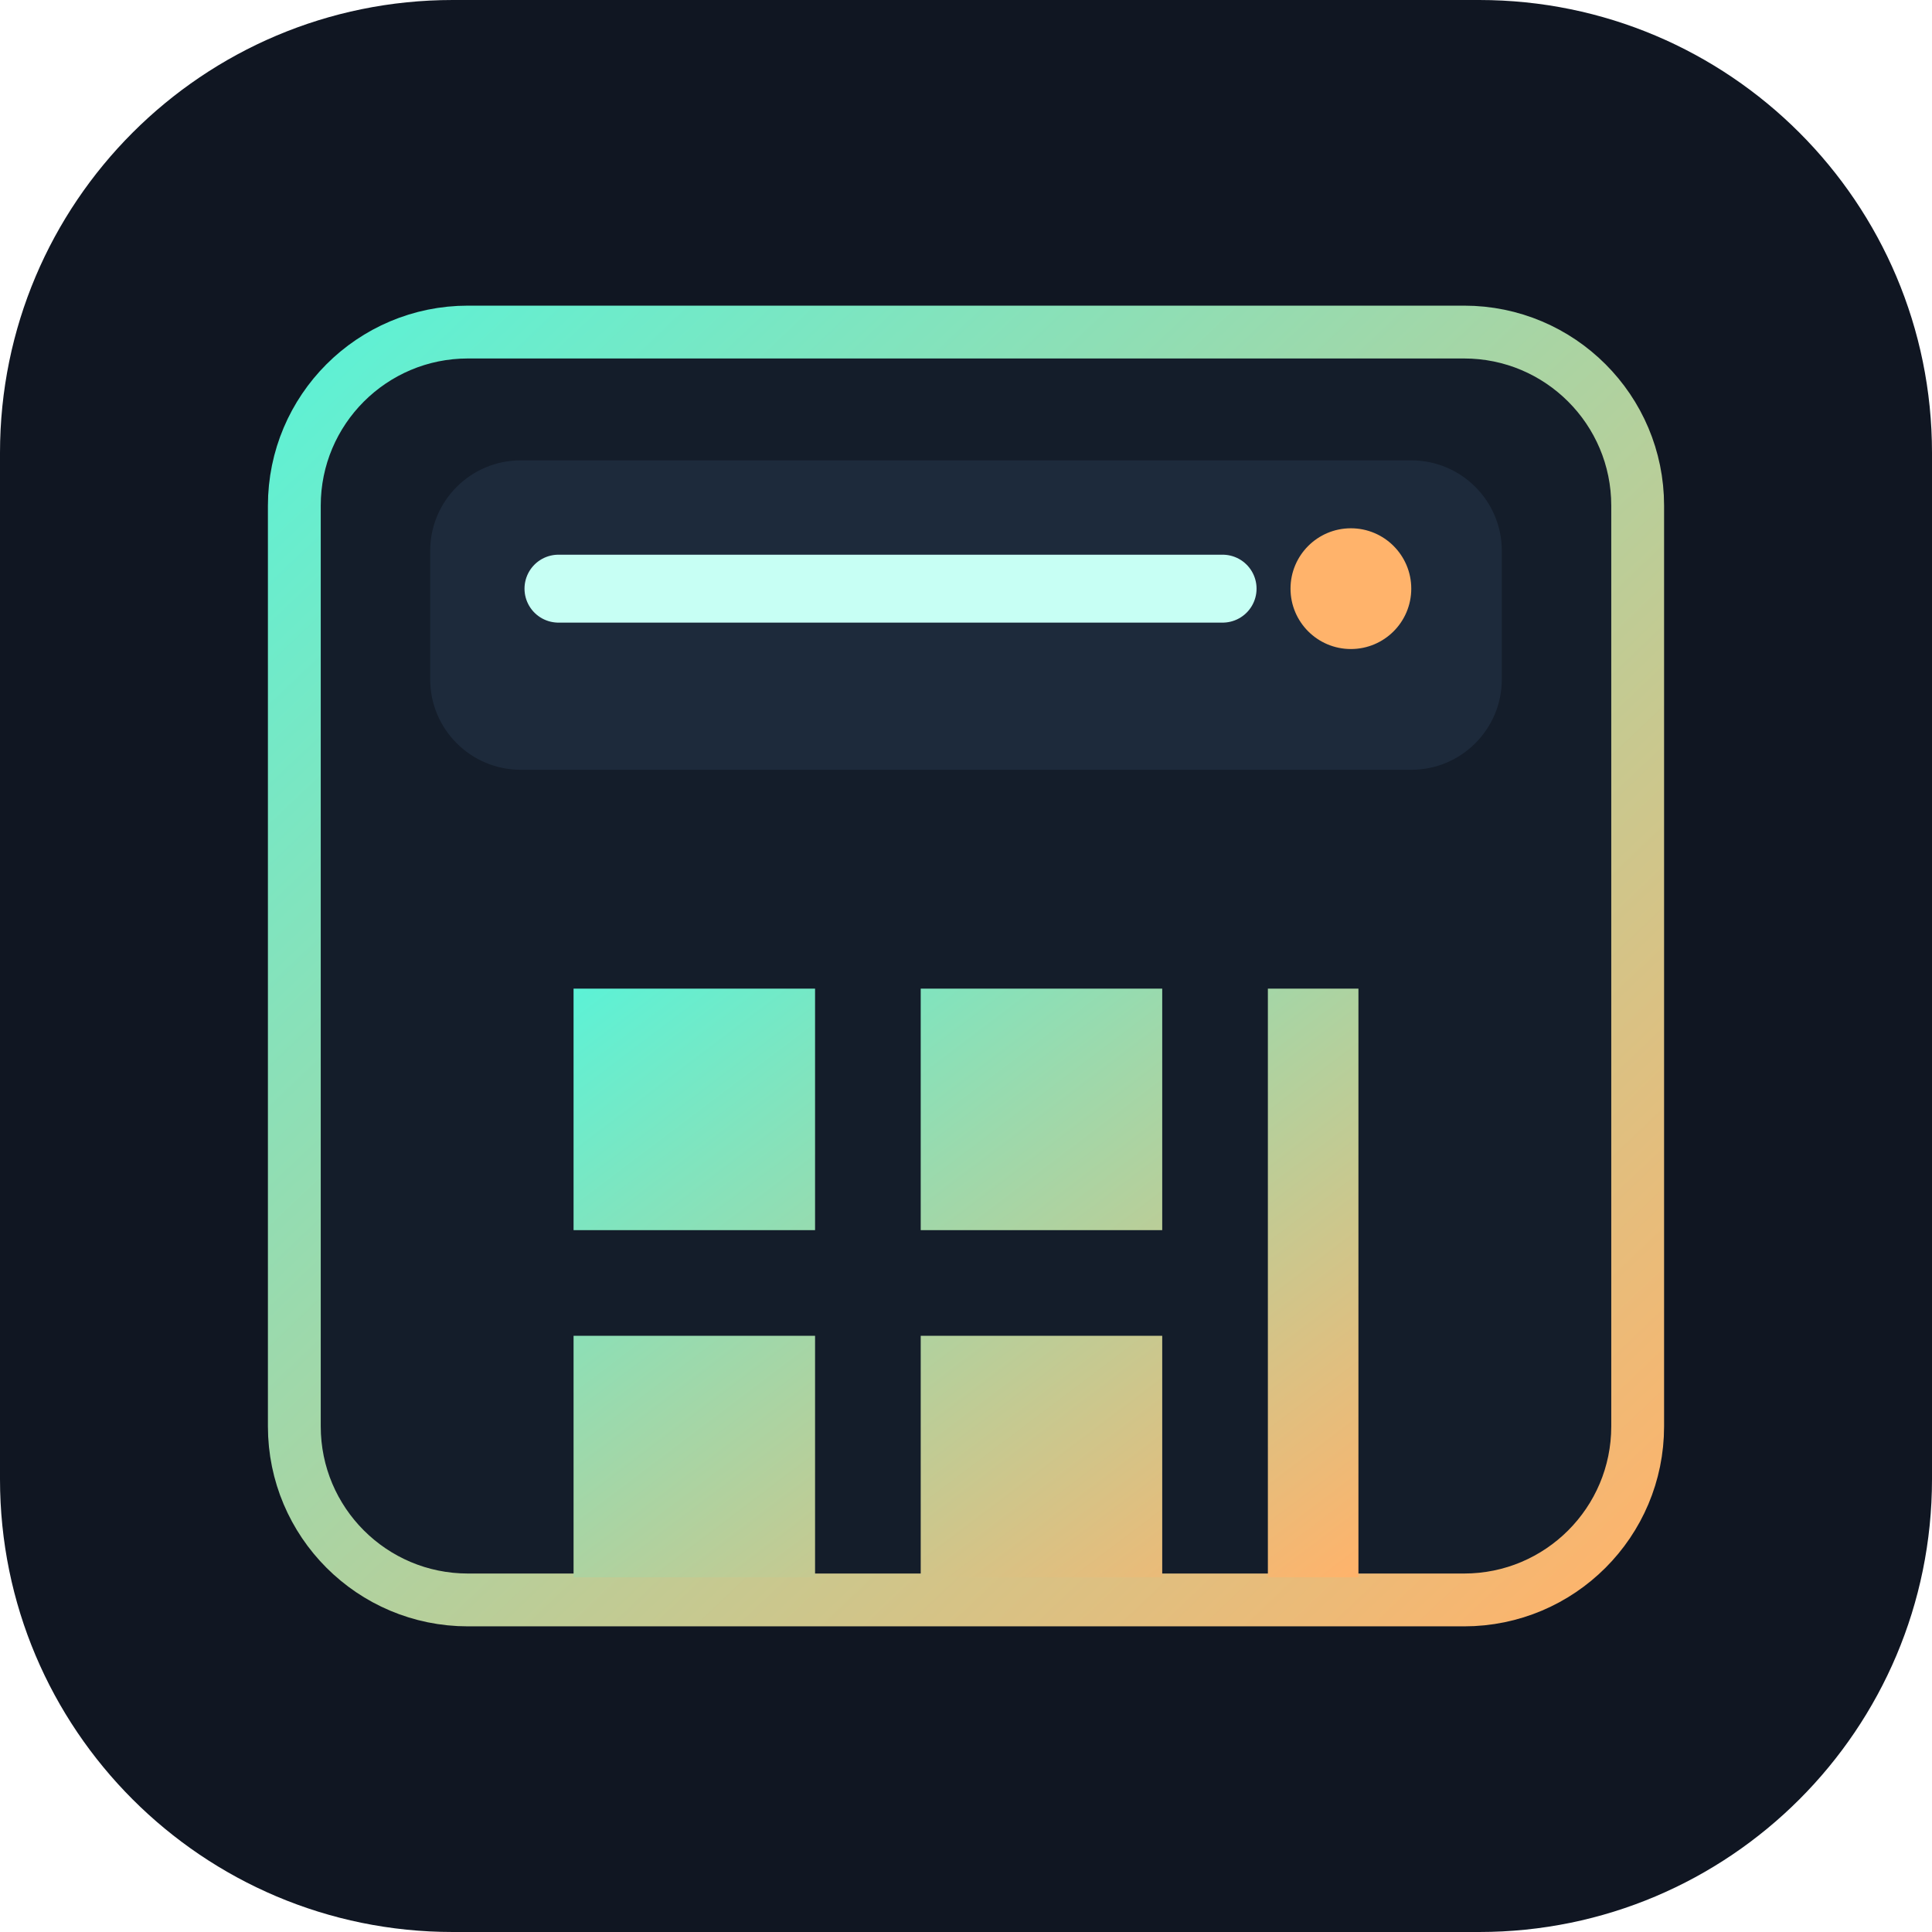
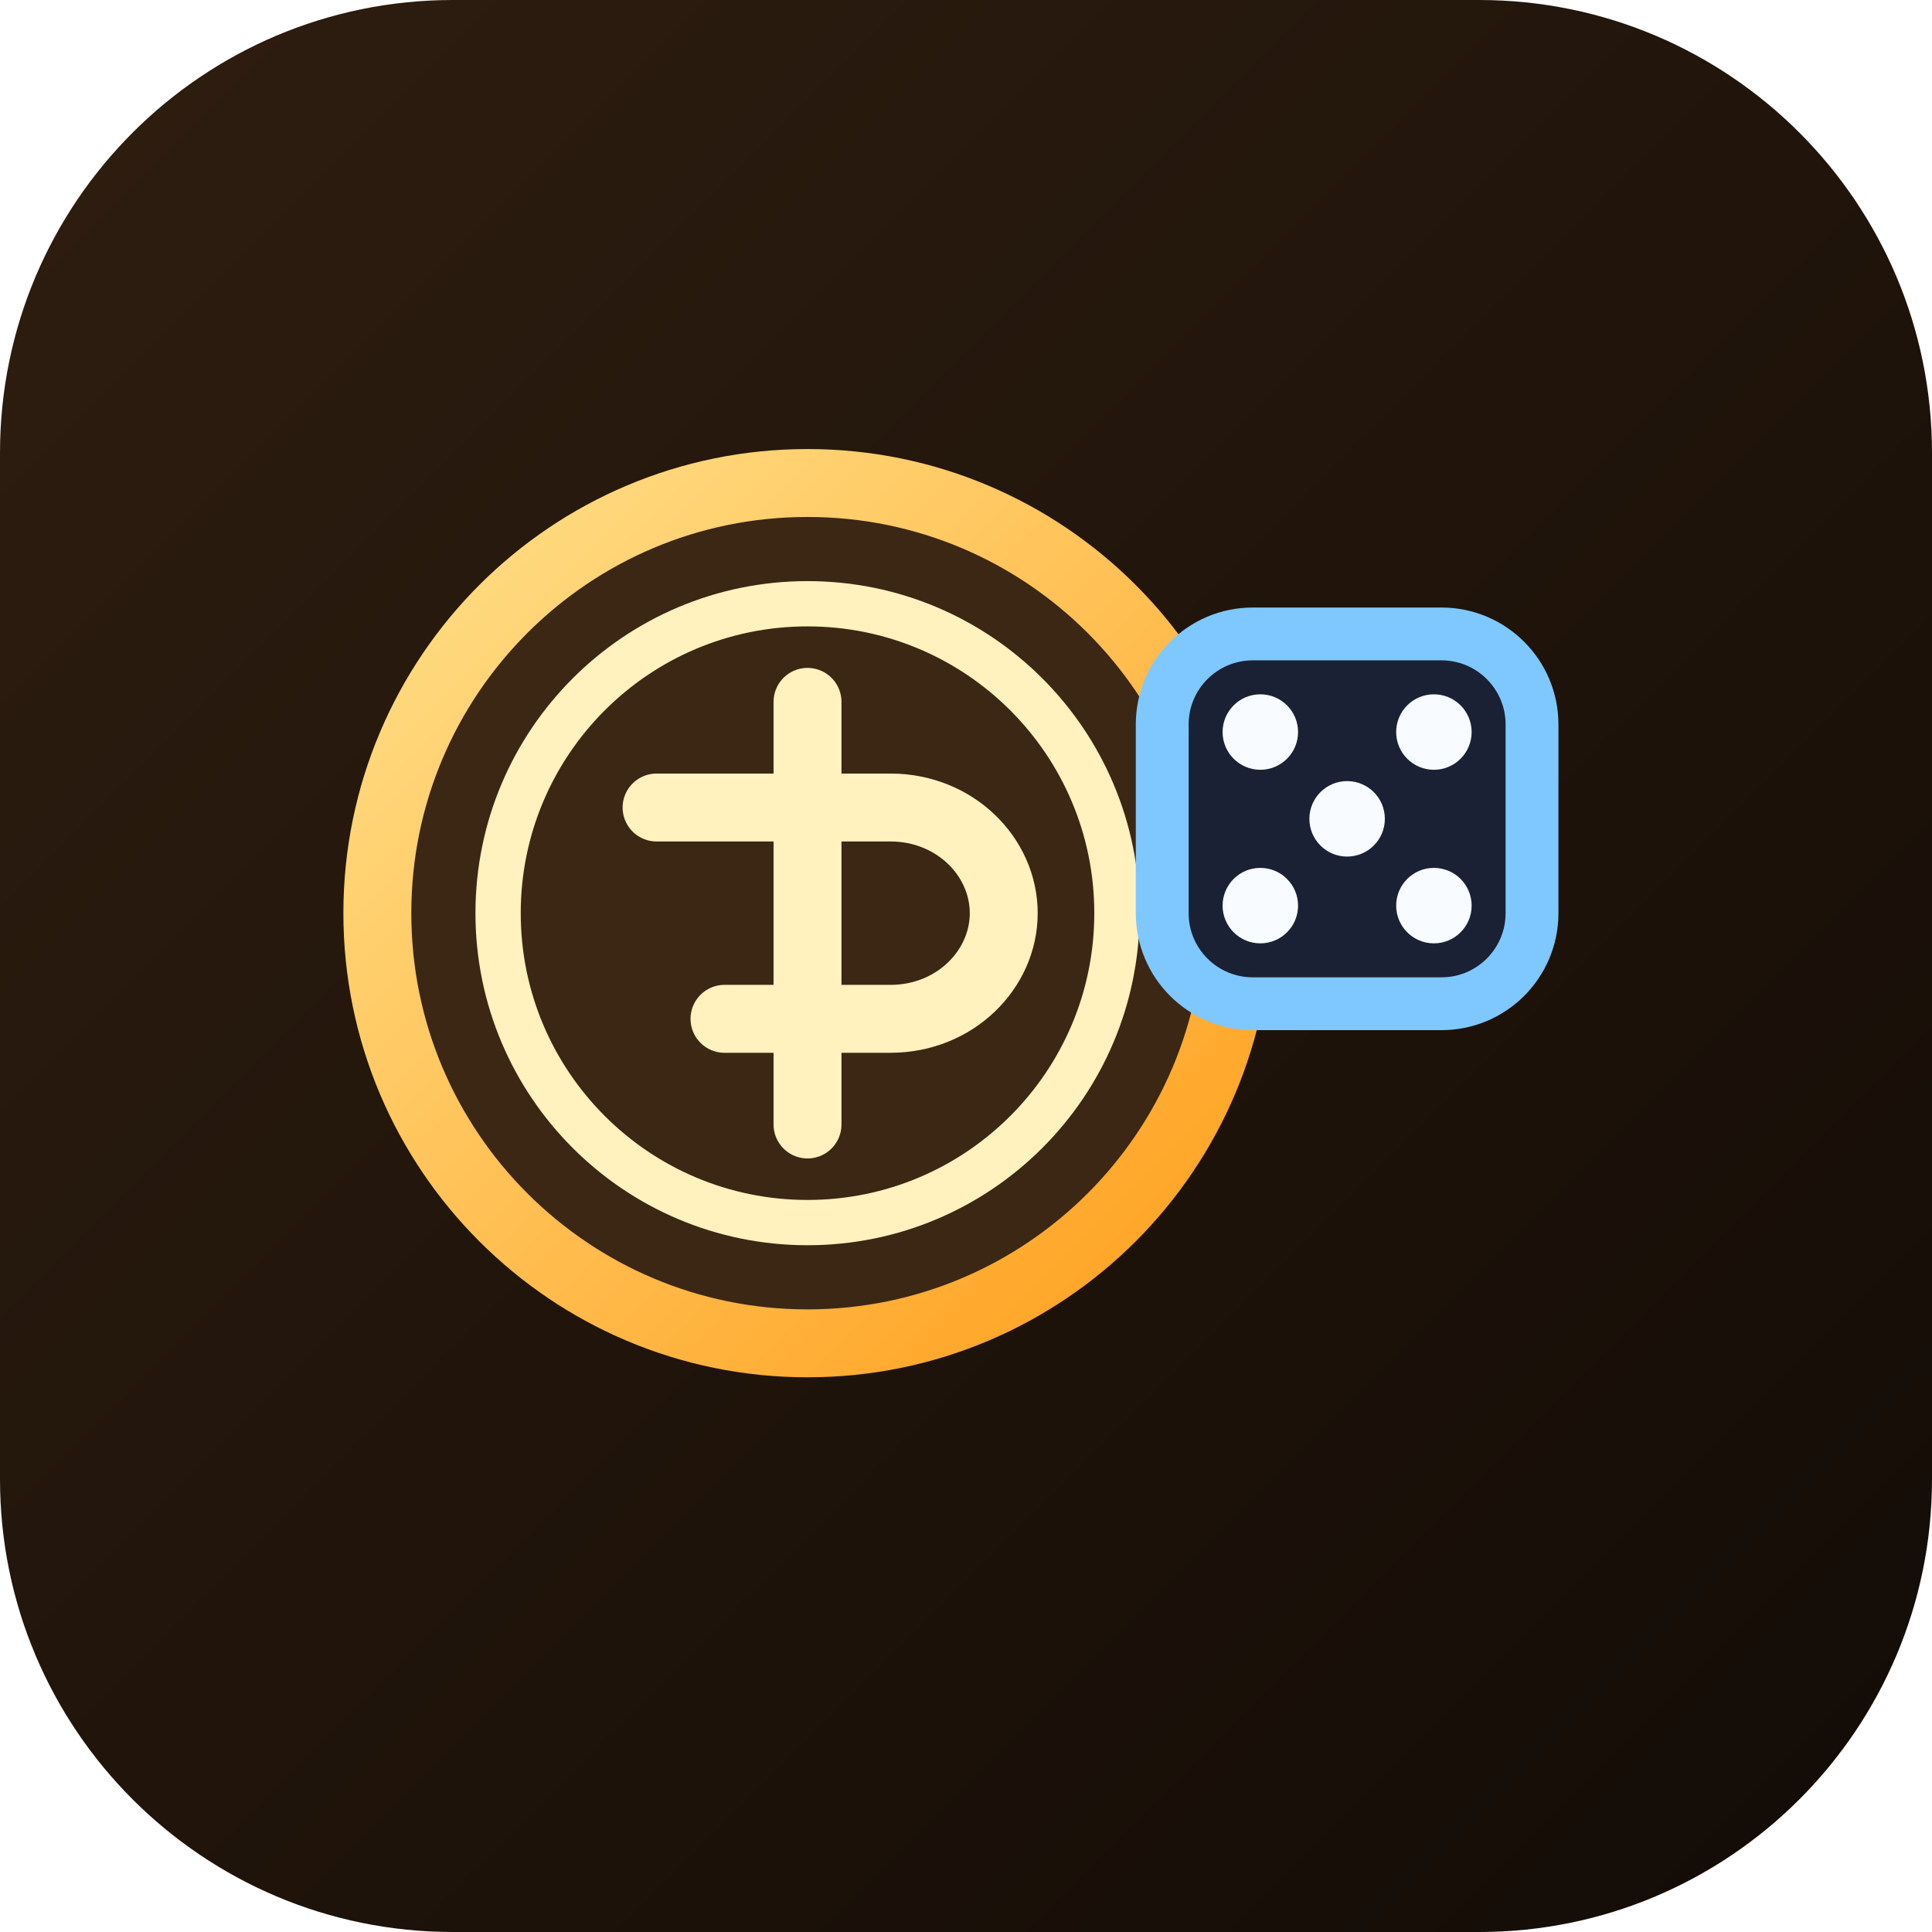
<svg xmlns="http://www.w3.org/2000/svg" viewBox="0 0 512 512">
  <defs>
-     <linearGradient id="g" x1="0%" y1="0%" x2="100%" y2="100%">
-       <stop offset="0%" stop-color="#5cf2d6" />
-       <stop offset="100%" stop-color="#ffb36b" />
+     <linearGradient id="sikkaBg" x1="0%" y1="0%" x2="100%" y2="100%">
+       <stop offset="0%" stop-color="#2f1e10" />
+       <stop offset="100%" stop-color="#120b06" />
+     </linearGradient>
+     <linearGradient id="sikkaGold" x1="0%" y1="0%" x2="100%" y2="100%">
+       <stop offset="0%" stop-color="#ffe08a" />
+       <stop offset="100%" stop-color="#ff9f1c" />
    </linearGradient>
  </defs>
-   <rect width="512" height="512" rx="120" fill="#101622" />
-   <rect x="78" y="88" width="356" height="336" rx="46" fill="#141d2a" stroke="url(#g)" stroke-width="14" />
-   <rect x="114" y="122" width="284" height="82" rx="24" fill="#1d2a3b" />
-   <path d="M152 262h64v64h-64zM244 262h64v64h-64zM336 262h24v156h-24zM152 354h64v64h-64zM244 354h64v64h-64z" fill="url(#g)" />
-   <path d="M148 156h176" stroke="#c7fff4" stroke-width="18" stroke-linecap="round" />
-   <circle cx="358" cy="156" r="16" fill="#ffb36b" />
+   <rect width="512" height="512" rx="120" fill="url(#sikkaBg)" />
+   <circle cx="214" cy="242" r="114" fill="#3c2714" stroke="url(#sikkaGold)" stroke-width="18" />
+   <circle cx="214" cy="242" r="82" fill="none" stroke="#fff2bf" stroke-width="12" />
+   <path d="M214 186v112M174 214h62c17 0 30 13 30 28s-13 28-30 28h-44" fill="none" stroke="#fff2bf" stroke-width="18" stroke-linecap="round" stroke-linejoin="round" />
+   <rect x="308" y="168" width="98" height="98" rx="24" fill="#1a2135" stroke="#7ec8ff" stroke-width="14" />
+   <g fill="#f8fbff">
+     <circle cx="334" cy="194" r="10" />
+     <circle cx="380" cy="194" r="10" />
+     <circle cx="334" cy="240" r="10" />
+     <circle cx="380" cy="240" r="10" />
+     <circle cx="357" cy="217" r="10" />
+   </g>
</svg>
